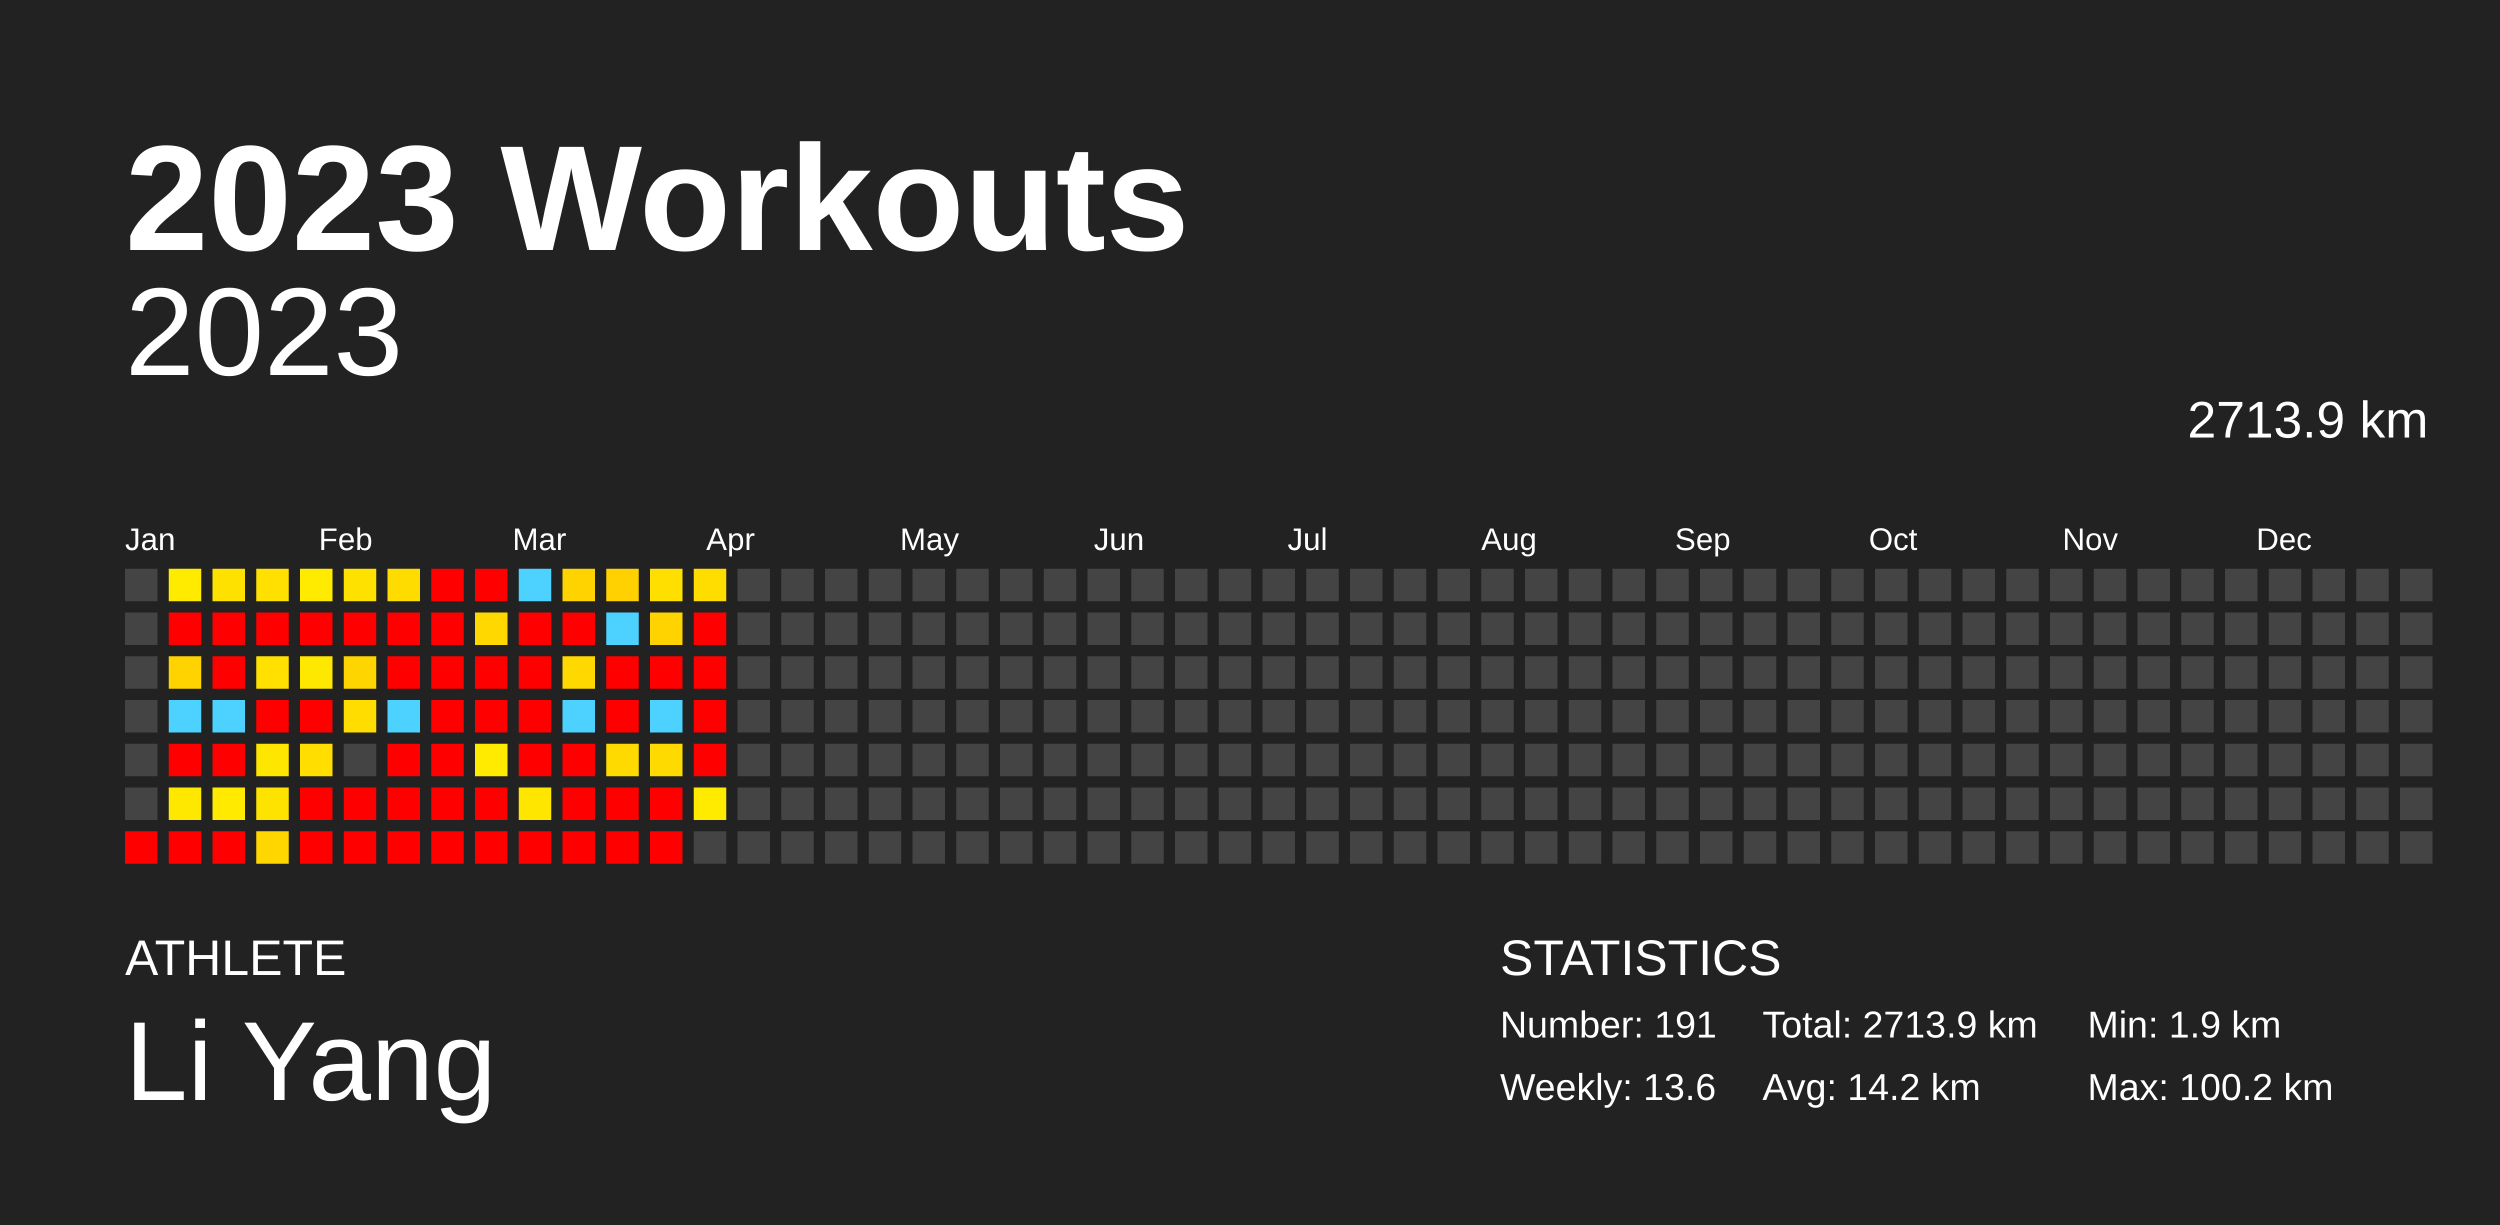
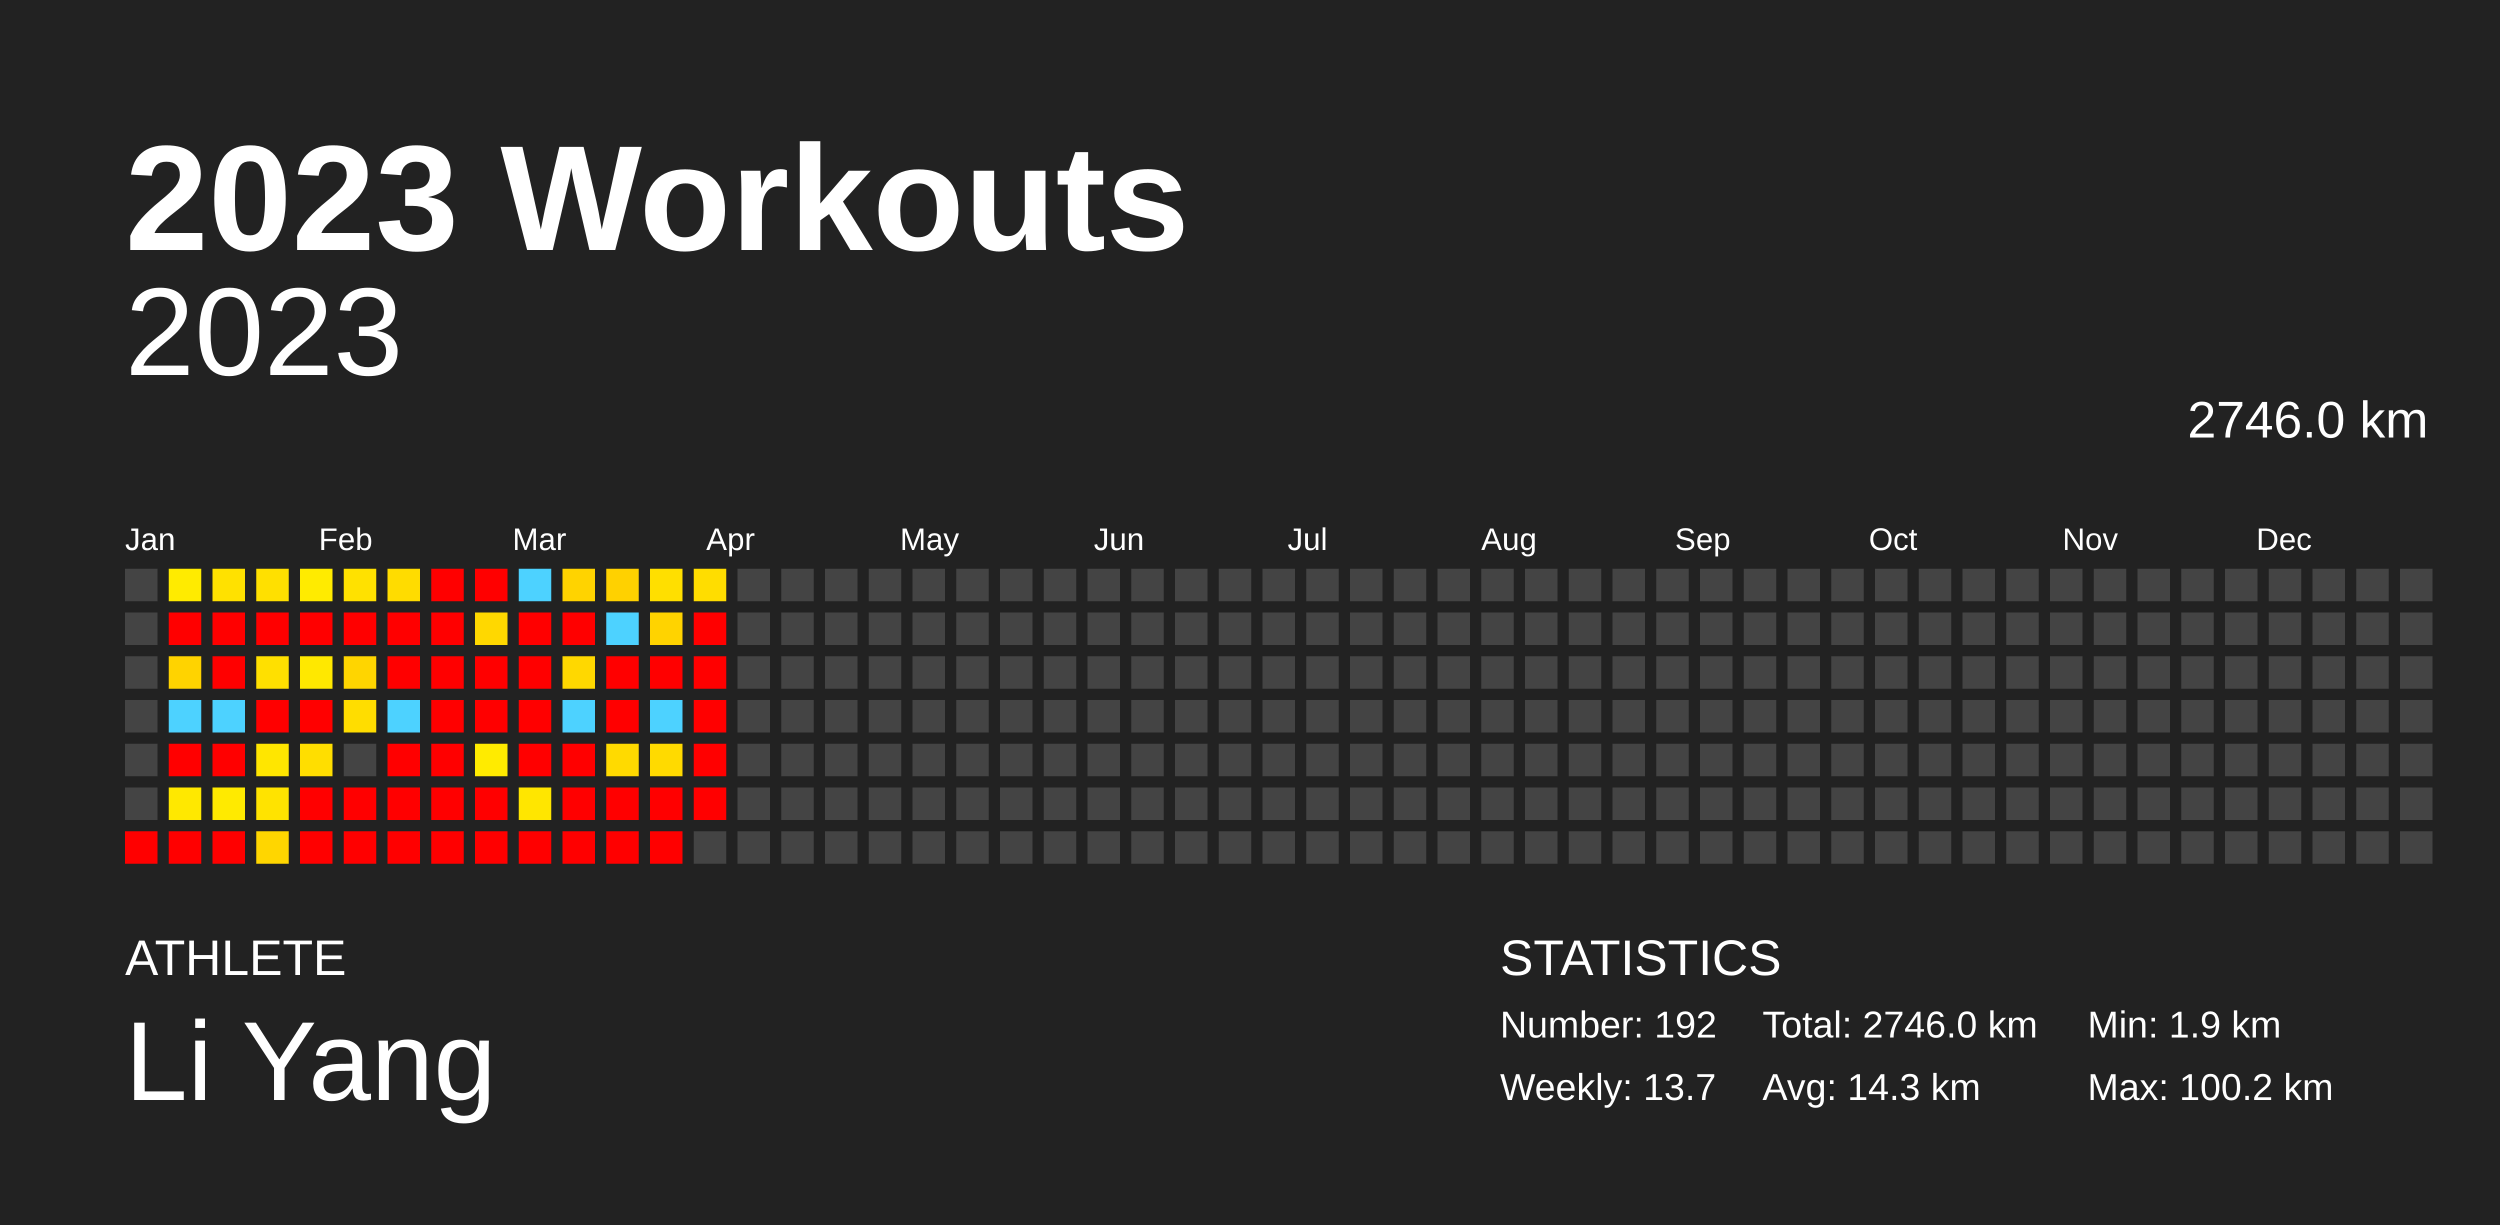
<svg xmlns="http://www.w3.org/2000/svg" baseProfile="full" height="98mm" version="1.1" viewBox="0,0,200,98" width="200mm">
  <defs />
  <rect fill="#222222" height="98" width="200" x="0" y="0" />
  <text fill="#FFFFFF" style="font-size:12px; font-family:Arial; font-weight:bold;" x="10" y="20">2023 Workouts</text>
  <text fill="#FFFFFF" style="font-size:4px; font-family:Arial" x="10" y="78">ATHLETE</text>
  <text fill="#FFFFFF" style="font-size:9px; font-family:Arial" x="10" y="88">Li Yang</text>
  <text fill="#FFFFFF" style="font-size:4px; font-family:Arial" x="120" y="78">STATISTICS</text>
-   <text fill="#FFFFFF" style="font-size:3px; font-family:Arial" x="120" y="83">Number: 191</text>
-   <text fill="#FFFFFF" style="font-size:3px; font-family:Arial" x="120" y="88">Weekly: 13.6</text>
-   <text fill="#FFFFFF" style="font-size:3px; font-family:Arial" x="141" y="83">Total: 2713.9 km</text>
-   <text fill="#FFFFFF" style="font-size:3px; font-family:Arial" x="141" y="88">Avg: 14.2 km</text>
+   <text fill="#FFFFFF" style="font-size:3px; font-family:Arial" x="120" y="83">Number: 192</text>
+   <text fill="#FFFFFF" style="font-size:3px; font-family:Arial" x="120" y="88">Weekly: 13.7</text>
+   <text fill="#FFFFFF" style="font-size:3px; font-family:Arial" x="141" y="83">Total: 2746.0 km</text>
+   <text fill="#FFFFFF" style="font-size:3px; font-family:Arial" x="141" y="88">Avg: 14.3 km</text>
  <text fill="#FFFFFF" style="font-size:3px; font-family:Arial" x="167" y="83">Min: 1.9 km</text>
  <text fill="#FFFFFF" style="font-size:3px; font-family:Arial" x="167" y="88">Max: 100.2 km</text>
  <text alignment-baseline="hanging" fill="#FFFFFF" style="font-size:10.0px; font-family:Arial;" x="10" y="30">2023</text>
-   <text alignment-baseline="hanging" fill="#FFFFFF" style="font-size:4.125px; font-family:Arial;" x="175" y="35">2713.9 km</text>
+   <text alignment-baseline="hanging" fill="#FFFFFF" style="font-size:4.125px; font-family:Arial;" x="175" y="35">2746.0 km</text>
  <text fill="#FFFFFF" style="font-size:2.5px; font-family:Arial" x="10.0" y="44">Jan</text>
  <text fill="#FFFFFF" style="font-size:2.5px; font-family:Arial" x="25.5" y="44">Feb</text>
  <text fill="#FFFFFF" style="font-size:2.5px; font-family:Arial" x="41.0" y="44">Mar</text>
  <text fill="#FFFFFF" style="font-size:2.5px; font-family:Arial" x="56.5" y="44">Apr</text>
  <text fill="#FFFFFF" style="font-size:2.5px; font-family:Arial" x="72.0" y="44">May</text>
  <text fill="#FFFFFF" style="font-size:2.5px; font-family:Arial" x="87.5" y="44">Jun</text>
  <text fill="#FFFFFF" style="font-size:2.5px; font-family:Arial" x="103.0" y="44">Jul</text>
  <text fill="#FFFFFF" style="font-size:2.5px; font-family:Arial" x="118.5" y="44">Aug</text>
  <text fill="#FFFFFF" style="font-size:2.5px; font-family:Arial" x="134.0" y="44">Sep</text>
  <text fill="#FFFFFF" style="font-size:2.5px; font-family:Arial" x="149.5" y="44">Oct</text>
  <text fill="#FFFFFF" style="font-size:2.5px; font-family:Arial" x="165.0" y="44">Nov</text>
  <text fill="#FFFFFF" style="font-size:2.5px; font-family:Arial" x="180.5" y="44">Dec</text>
  <rect fill="#444444" height="2.6" width="2.6" x="10.0" y="45.5" />
  <rect fill="#444444" height="2.6" width="2.6" x="10.0" y="49.0" />
  <rect fill="#444444" height="2.6" width="2.6" x="10.0" y="52.5" />
  <rect fill="#444444" height="2.6" width="2.6" x="10.0" y="56.0" />
  <rect fill="#444444" height="2.6" width="2.6" x="10.0" y="59.5" />
  <rect fill="#444444" height="2.6" width="2.6" x="10.0" y="63.0" />
  <rect fill="red" height="2.6" width="2.6" x="10.0" y="66.5" />
  <rect fill="#ffeb00" height="2.6" width="2.6" x="13.5" y="45.5" />
  <rect fill="red" height="2.6" width="2.6" x="13.5" y="49.0" />
  <rect fill="#ffd300" height="2.6" width="2.6" x="13.5" y="52.5" />
  <rect fill="#4dd2ff" height="2.6" width="2.6" x="13.5" y="56.0" />
  <rect fill="red" height="2.6" width="2.6" x="13.5" y="59.5" />
  <rect fill="#ffe800" height="2.6" width="2.6" x="13.5" y="63.0" />
  <rect fill="red" height="2.6" width="2.6" x="13.5" y="66.5" />
  <rect fill="#ffe100" height="2.6" width="2.6" x="17.0" y="45.5" />
  <rect fill="red" height="2.6" width="2.6" x="17.0" y="49.0" />
  <rect fill="red" height="2.6" width="2.6" x="17.0" y="52.5" />
  <rect fill="#4dd2ff" height="2.6" width="2.6" x="17.0" y="56.0" />
  <rect fill="red" height="2.6" width="2.6" x="17.0" y="59.5" />
  <rect fill="#ffea00" height="2.6" width="2.6" x="17.0" y="63.0" />
  <rect fill="red" height="2.6" width="2.6" x="17.0" y="66.5" />
  <rect fill="#ffe000" height="2.6" width="2.6" x="20.5" y="45.5" />
  <rect fill="red" height="2.6" width="2.6" x="20.5" y="49.0" />
  <rect fill="#ffe000" height="2.6" width="2.6" x="20.5" y="52.5" />
  <rect fill="red" height="2.6" width="2.6" x="20.5" y="56.0" />
  <rect fill="#ffe600" height="2.6" width="2.6" x="20.5" y="59.5" />
  <rect fill="#ffe300" height="2.6" width="2.6" x="20.5" y="63.0" />
  <rect fill="#ffd600" height="2.6" width="2.6" x="20.5" y="66.5" />
  <rect fill="#ffeb00" height="2.6" width="2.6" x="24.0" y="45.5" />
  <rect fill="red" height="2.6" width="2.6" x="24.0" y="49.0" />
  <rect fill="#ffe800" height="2.6" width="2.6" x="24.0" y="52.5" />
  <rect fill="red" height="2.6" width="2.6" x="24.0" y="56.0" />
  <rect fill="#ffde00" height="2.6" width="2.6" x="24.0" y="59.5" />
  <rect fill="red" height="2.6" width="2.6" x="24.0" y="63.0" />
  <rect fill="red" height="2.6" width="2.6" x="24.0" y="66.5" />
  <rect fill="#ffe100" height="2.6" width="2.6" x="27.5" y="45.5" />
  <rect fill="red" height="2.6" width="2.6" x="27.5" y="49.0" />
  <rect fill="#ffd500" height="2.6" width="2.6" x="27.5" y="52.5" />
  <rect fill="#ffdd00" height="2.6" width="2.6" x="27.5" y="56.0" />
  <rect fill="#444444" height="2.6" width="2.6" x="27.5" y="59.5" />
  <rect fill="red" height="2.6" width="2.6" x="27.5" y="63.0" />
  <rect fill="red" height="2.6" width="2.6" x="27.5" y="66.5" />
  <rect fill="#ffdc00" height="2.6" width="2.6" x="31.0" y="45.5" />
  <rect fill="red" height="2.6" width="2.6" x="31.0" y="49.0" />
  <rect fill="red" height="2.6" width="2.6" x="31.0" y="52.5" />
  <rect fill="#4dd2ff" height="2.6" width="2.6" x="31.0" y="56.0" />
  <rect fill="red" height="2.6" width="2.6" x="31.0" y="59.5" />
  <rect fill="red" height="2.6" width="2.6" x="31.0" y="63.0" />
  <rect fill="red" height="2.6" width="2.6" x="31.0" y="66.5" />
  <rect fill="red" height="2.6" width="2.6" x="34.5" y="45.5" />
  <rect fill="red" height="2.6" width="2.6" x="34.5" y="49.0" />
  <rect fill="red" height="2.6" width="2.6" x="34.5" y="52.5" />
  <rect fill="red" height="2.6" width="2.6" x="34.5" y="56.0" />
  <rect fill="red" height="2.6" width="2.6" x="34.5" y="59.5" />
  <rect fill="red" height="2.6" width="2.6" x="34.5" y="63.0" />
  <rect fill="red" height="2.6" width="2.6" x="34.5" y="66.5" />
  <rect fill="red" height="2.6" width="2.6" x="38.0" y="45.5" />
  <rect fill="#ffd800" height="2.6" width="2.6" x="38.0" y="49.0" />
  <rect fill="red" height="2.6" width="2.6" x="38.0" y="52.5" />
  <rect fill="red" height="2.6" width="2.6" x="38.0" y="56.0" />
  <rect fill="#ffeb00" height="2.6" width="2.6" x="38.0" y="59.5" />
  <rect fill="red" height="2.6" width="2.6" x="38.0" y="63.0" />
  <rect fill="red" height="2.6" width="2.6" x="38.0" y="66.5" />
  <rect fill="#4dd2ff" height="2.6" width="2.6" x="41.5" y="45.5" />
  <rect fill="red" height="2.6" width="2.6" x="41.5" y="49.0" />
  <rect fill="red" height="2.6" width="2.6" x="41.5" y="52.5" />
  <rect fill="red" height="2.6" width="2.6" x="41.5" y="56.0" />
  <rect fill="red" height="2.6" width="2.6" x="41.5" y="59.5" />
  <rect fill="#ffe600" height="2.6" width="2.6" x="41.5" y="63.0" />
  <rect fill="red" height="2.6" width="2.6" x="41.5" y="66.5" />
  <rect fill="#ffd300" height="2.6" width="2.6" x="45.0" y="45.5" />
  <rect fill="red" height="2.6" width="2.6" x="45.0" y="49.0" />
  <rect fill="#ffd800" height="2.6" width="2.6" x="45.0" y="52.5" />
  <rect fill="#4dd2ff" height="2.6" width="2.6" x="45.0" y="56.0" />
  <rect fill="red" height="2.6" width="2.6" x="45.0" y="59.5" />
  <rect fill="red" height="2.6" width="2.6" x="45.0" y="63.0" />
  <rect fill="red" height="2.6" width="2.6" x="45.0" y="66.5" />
  <rect fill="#ffd100" height="2.6" width="2.6" x="48.5" y="45.5" />
  <rect fill="#4dd2ff" height="2.6" width="2.6" x="48.5" y="49.0" />
  <rect fill="red" height="2.6" width="2.6" x="48.5" y="52.5" />
  <rect fill="red" height="2.6" width="2.6" x="48.5" y="56.0" />
  <rect fill="#ffda00" height="2.6" width="2.6" x="48.5" y="59.5" />
  <rect fill="red" height="2.6" width="2.6" x="48.5" y="63.0" />
  <rect fill="red" height="2.6" width="2.6" x="48.5" y="66.5" />
  <rect fill="#ffdf00" height="2.6" width="2.6" x="52.0" y="45.5" />
  <rect fill="#ffd300" height="2.6" width="2.6" x="52.0" y="49.0" />
  <rect fill="red" height="2.6" width="2.6" x="52.0" y="52.5" />
  <rect fill="#4dd2ff" height="2.6" width="2.6" x="52.0" y="56.0" />
  <rect fill="#ffda00" height="2.6" width="2.6" x="52.0" y="59.5" />
  <rect fill="red" height="2.6" width="2.6" x="52.0" y="63.0" />
  <rect fill="red" height="2.6" width="2.6" x="52.0" y="66.5" />
  <rect fill="#ffdd00" height="2.6" width="2.6" x="55.5" y="45.5" />
  <rect fill="red" height="2.6" width="2.6" x="55.5" y="49.0" />
  <rect fill="red" height="2.6" width="2.6" x="55.5" y="52.5" />
  <rect fill="red" height="2.6" width="2.6" x="55.5" y="56.0" />
  <rect fill="red" height="2.6" width="2.6" x="55.5" y="59.5" />
-   <rect fill="#ffeb00" height="2.6" width="2.6" x="55.5" y="63.0" />
+   <rect fill="red" height="2.6" width="2.6" x="55.5" y="63.0" />
  <rect fill="#444444" height="2.6" width="2.6" x="55.5" y="66.5" />
  <rect fill="#444444" height="2.6" width="2.6" x="59.0" y="45.5" />
  <rect fill="#444444" height="2.6" width="2.6" x="59.0" y="49.0" />
  <rect fill="#444444" height="2.6" width="2.6" x="59.0" y="52.5" />
  <rect fill="#444444" height="2.6" width="2.6" x="59.0" y="56.0" />
  <rect fill="#444444" height="2.6" width="2.6" x="59.0" y="59.5" />
  <rect fill="#444444" height="2.6" width="2.6" x="59.0" y="63.0" />
  <rect fill="#444444" height="2.6" width="2.6" x="59.0" y="66.5" />
  <rect fill="#444444" height="2.6" width="2.6" x="62.5" y="45.5" />
  <rect fill="#444444" height="2.6" width="2.6" x="62.5" y="49.0" />
  <rect fill="#444444" height="2.6" width="2.6" x="62.5" y="52.5" />
  <rect fill="#444444" height="2.6" width="2.6" x="62.5" y="56.0" />
  <rect fill="#444444" height="2.6" width="2.6" x="62.5" y="59.5" />
  <rect fill="#444444" height="2.6" width="2.6" x="62.5" y="63.0" />
  <rect fill="#444444" height="2.6" width="2.6" x="62.5" y="66.5" />
  <rect fill="#444444" height="2.6" width="2.6" x="66.0" y="45.5" />
  <rect fill="#444444" height="2.6" width="2.6" x="66.0" y="49.0" />
  <rect fill="#444444" height="2.6" width="2.6" x="66.0" y="52.5" />
  <rect fill="#444444" height="2.6" width="2.6" x="66.0" y="56.0" />
  <rect fill="#444444" height="2.6" width="2.6" x="66.0" y="59.5" />
  <rect fill="#444444" height="2.6" width="2.6" x="66.0" y="63.0" />
  <rect fill="#444444" height="2.6" width="2.6" x="66.0" y="66.5" />
  <rect fill="#444444" height="2.6" width="2.6" x="69.5" y="45.5" />
  <rect fill="#444444" height="2.6" width="2.6" x="69.5" y="49.0" />
  <rect fill="#444444" height="2.6" width="2.6" x="69.5" y="52.5" />
  <rect fill="#444444" height="2.6" width="2.6" x="69.5" y="56.0" />
  <rect fill="#444444" height="2.6" width="2.6" x="69.5" y="59.5" />
  <rect fill="#444444" height="2.6" width="2.6" x="69.5" y="63.0" />
  <rect fill="#444444" height="2.6" width="2.6" x="69.5" y="66.5" />
  <rect fill="#444444" height="2.6" width="2.6" x="73.0" y="45.5" />
  <rect fill="#444444" height="2.6" width="2.6" x="73.0" y="49.0" />
  <rect fill="#444444" height="2.6" width="2.6" x="73.0" y="52.5" />
  <rect fill="#444444" height="2.6" width="2.6" x="73.0" y="56.0" />
  <rect fill="#444444" height="2.6" width="2.6" x="73.0" y="59.5" />
  <rect fill="#444444" height="2.6" width="2.6" x="73.0" y="63.0" />
  <rect fill="#444444" height="2.6" width="2.6" x="73.0" y="66.5" />
  <rect fill="#444444" height="2.6" width="2.6" x="76.5" y="45.5" />
  <rect fill="#444444" height="2.6" width="2.6" x="76.5" y="49.0" />
  <rect fill="#444444" height="2.6" width="2.6" x="76.5" y="52.5" />
  <rect fill="#444444" height="2.6" width="2.6" x="76.5" y="56.0" />
  <rect fill="#444444" height="2.6" width="2.6" x="76.5" y="59.5" />
  <rect fill="#444444" height="2.6" width="2.6" x="76.5" y="63.0" />
  <rect fill="#444444" height="2.6" width="2.6" x="76.5" y="66.5" />
  <rect fill="#444444" height="2.6" width="2.6" x="80.0" y="45.5" />
  <rect fill="#444444" height="2.6" width="2.6" x="80.0" y="49.0" />
  <rect fill="#444444" height="2.6" width="2.6" x="80.0" y="52.5" />
  <rect fill="#444444" height="2.6" width="2.6" x="80.0" y="56.0" />
  <rect fill="#444444" height="2.6" width="2.6" x="80.0" y="59.5" />
  <rect fill="#444444" height="2.6" width="2.6" x="80.0" y="63.0" />
  <rect fill="#444444" height="2.6" width="2.6" x="80.0" y="66.5" />
  <rect fill="#444444" height="2.6" width="2.6" x="83.5" y="45.5" />
  <rect fill="#444444" height="2.6" width="2.6" x="83.5" y="49.0" />
  <rect fill="#444444" height="2.6" width="2.6" x="83.5" y="52.5" />
  <rect fill="#444444" height="2.6" width="2.6" x="83.5" y="56.0" />
  <rect fill="#444444" height="2.6" width="2.6" x="83.5" y="59.5" />
  <rect fill="#444444" height="2.6" width="2.6" x="83.5" y="63.0" />
  <rect fill="#444444" height="2.6" width="2.6" x="83.5" y="66.5" />
  <rect fill="#444444" height="2.6" width="2.6" x="87.0" y="45.5" />
  <rect fill="#444444" height="2.6" width="2.6" x="87.0" y="49.0" />
  <rect fill="#444444" height="2.6" width="2.6" x="87.0" y="52.5" />
  <rect fill="#444444" height="2.6" width="2.6" x="87.0" y="56.0" />
  <rect fill="#444444" height="2.6" width="2.6" x="87.0" y="59.5" />
  <rect fill="#444444" height="2.6" width="2.6" x="87.0" y="63.0" />
  <rect fill="#444444" height="2.6" width="2.6" x="87.0" y="66.5" />
  <rect fill="#444444" height="2.6" width="2.6" x="90.5" y="45.5" />
  <rect fill="#444444" height="2.6" width="2.6" x="90.5" y="49.0" />
  <rect fill="#444444" height="2.6" width="2.6" x="90.5" y="52.5" />
  <rect fill="#444444" height="2.6" width="2.6" x="90.5" y="56.0" />
  <rect fill="#444444" height="2.6" width="2.6" x="90.5" y="59.5" />
  <rect fill="#444444" height="2.6" width="2.6" x="90.5" y="63.0" />
  <rect fill="#444444" height="2.6" width="2.6" x="90.5" y="66.5" />
  <rect fill="#444444" height="2.6" width="2.6" x="94.0" y="45.5" />
  <rect fill="#444444" height="2.6" width="2.6" x="94.0" y="49.0" />
  <rect fill="#444444" height="2.6" width="2.6" x="94.0" y="52.5" />
  <rect fill="#444444" height="2.6" width="2.6" x="94.0" y="56.0" />
  <rect fill="#444444" height="2.6" width="2.6" x="94.0" y="59.5" />
  <rect fill="#444444" height="2.6" width="2.6" x="94.0" y="63.0" />
  <rect fill="#444444" height="2.6" width="2.6" x="94.0" y="66.5" />
  <rect fill="#444444" height="2.6" width="2.6" x="97.5" y="45.5" />
  <rect fill="#444444" height="2.6" width="2.6" x="97.5" y="49.0" />
  <rect fill="#444444" height="2.6" width="2.6" x="97.5" y="52.5" />
  <rect fill="#444444" height="2.6" width="2.6" x="97.5" y="56.0" />
  <rect fill="#444444" height="2.6" width="2.6" x="97.5" y="59.5" />
  <rect fill="#444444" height="2.6" width="2.6" x="97.5" y="63.0" />
  <rect fill="#444444" height="2.6" width="2.6" x="97.5" y="66.5" />
  <rect fill="#444444" height="2.6" width="2.6" x="101.0" y="45.5" />
  <rect fill="#444444" height="2.6" width="2.6" x="101.0" y="49.0" />
  <rect fill="#444444" height="2.6" width="2.6" x="101.0" y="52.5" />
  <rect fill="#444444" height="2.6" width="2.6" x="101.0" y="56.0" />
  <rect fill="#444444" height="2.6" width="2.6" x="101.0" y="59.5" />
  <rect fill="#444444" height="2.6" width="2.6" x="101.0" y="63.0" />
  <rect fill="#444444" height="2.6" width="2.6" x="101.0" y="66.5" />
  <rect fill="#444444" height="2.6" width="2.6" x="104.5" y="45.5" />
  <rect fill="#444444" height="2.6" width="2.6" x="104.5" y="49.0" />
  <rect fill="#444444" height="2.6" width="2.6" x="104.5" y="52.5" />
  <rect fill="#444444" height="2.6" width="2.6" x="104.5" y="56.0" />
  <rect fill="#444444" height="2.6" width="2.6" x="104.5" y="59.5" />
  <rect fill="#444444" height="2.6" width="2.6" x="104.5" y="63.0" />
  <rect fill="#444444" height="2.6" width="2.6" x="104.5" y="66.5" />
  <rect fill="#444444" height="2.6" width="2.6" x="108.0" y="45.5" />
  <rect fill="#444444" height="2.6" width="2.6" x="108.0" y="49.0" />
  <rect fill="#444444" height="2.6" width="2.6" x="108.0" y="52.5" />
  <rect fill="#444444" height="2.6" width="2.6" x="108.0" y="56.0" />
  <rect fill="#444444" height="2.6" width="2.6" x="108.0" y="59.5" />
  <rect fill="#444444" height="2.6" width="2.6" x="108.0" y="63.0" />
  <rect fill="#444444" height="2.6" width="2.6" x="108.0" y="66.5" />
  <rect fill="#444444" height="2.6" width="2.6" x="111.5" y="45.5" />
  <rect fill="#444444" height="2.6" width="2.6" x="111.5" y="49.0" />
  <rect fill="#444444" height="2.6" width="2.6" x="111.5" y="52.5" />
  <rect fill="#444444" height="2.6" width="2.6" x="111.5" y="56.0" />
  <rect fill="#444444" height="2.6" width="2.6" x="111.5" y="59.5" />
  <rect fill="#444444" height="2.6" width="2.6" x="111.5" y="63.0" />
  <rect fill="#444444" height="2.6" width="2.6" x="111.5" y="66.5" />
  <rect fill="#444444" height="2.6" width="2.6" x="115.0" y="45.5" />
  <rect fill="#444444" height="2.6" width="2.6" x="115.0" y="49.0" />
  <rect fill="#444444" height="2.6" width="2.6" x="115.0" y="52.5" />
  <rect fill="#444444" height="2.6" width="2.6" x="115.0" y="56.0" />
  <rect fill="#444444" height="2.6" width="2.6" x="115.0" y="59.5" />
  <rect fill="#444444" height="2.6" width="2.6" x="115.0" y="63.0" />
  <rect fill="#444444" height="2.6" width="2.6" x="115.0" y="66.5" />
  <rect fill="#444444" height="2.6" width="2.6" x="118.5" y="45.5" />
  <rect fill="#444444" height="2.6" width="2.6" x="118.5" y="49.0" />
  <rect fill="#444444" height="2.6" width="2.6" x="118.5" y="52.5" />
  <rect fill="#444444" height="2.6" width="2.6" x="118.5" y="56.0" />
  <rect fill="#444444" height="2.6" width="2.6" x="118.5" y="59.5" />
  <rect fill="#444444" height="2.6" width="2.6" x="118.5" y="63.0" />
  <rect fill="#444444" height="2.6" width="2.6" x="118.5" y="66.5" />
  <rect fill="#444444" height="2.6" width="2.6" x="122.0" y="45.5" />
  <rect fill="#444444" height="2.6" width="2.6" x="122.0" y="49.0" />
  <rect fill="#444444" height="2.6" width="2.6" x="122.0" y="52.5" />
  <rect fill="#444444" height="2.6" width="2.6" x="122.0" y="56.0" />
  <rect fill="#444444" height="2.6" width="2.6" x="122.0" y="59.5" />
  <rect fill="#444444" height="2.6" width="2.6" x="122.0" y="63.0" />
  <rect fill="#444444" height="2.6" width="2.6" x="122.0" y="66.5" />
  <rect fill="#444444" height="2.6" width="2.6" x="125.5" y="45.5" />
  <rect fill="#444444" height="2.6" width="2.6" x="125.5" y="49.0" />
  <rect fill="#444444" height="2.6" width="2.6" x="125.5" y="52.5" />
  <rect fill="#444444" height="2.6" width="2.6" x="125.5" y="56.0" />
  <rect fill="#444444" height="2.6" width="2.6" x="125.5" y="59.5" />
  <rect fill="#444444" height="2.6" width="2.6" x="125.5" y="63.0" />
  <rect fill="#444444" height="2.6" width="2.6" x="125.5" y="66.5" />
  <rect fill="#444444" height="2.6" width="2.6" x="129.0" y="45.5" />
  <rect fill="#444444" height="2.6" width="2.6" x="129.0" y="49.0" />
  <rect fill="#444444" height="2.6" width="2.6" x="129.0" y="52.5" />
  <rect fill="#444444" height="2.6" width="2.6" x="129.0" y="56.0" />
  <rect fill="#444444" height="2.6" width="2.6" x="129.0" y="59.5" />
  <rect fill="#444444" height="2.6" width="2.6" x="129.0" y="63.0" />
  <rect fill="#444444" height="2.6" width="2.6" x="129.0" y="66.5" />
  <rect fill="#444444" height="2.6" width="2.6" x="132.5" y="45.5" />
  <rect fill="#444444" height="2.6" width="2.6" x="132.5" y="49.0" />
  <rect fill="#444444" height="2.6" width="2.6" x="132.5" y="52.5" />
  <rect fill="#444444" height="2.6" width="2.6" x="132.5" y="56.0" />
  <rect fill="#444444" height="2.6" width="2.6" x="132.5" y="59.5" />
  <rect fill="#444444" height="2.6" width="2.6" x="132.5" y="63.0" />
  <rect fill="#444444" height="2.6" width="2.6" x="132.5" y="66.5" />
  <rect fill="#444444" height="2.6" width="2.6" x="136.0" y="45.5" />
  <rect fill="#444444" height="2.6" width="2.6" x="136.0" y="49.0" />
  <rect fill="#444444" height="2.6" width="2.6" x="136.0" y="52.5" />
  <rect fill="#444444" height="2.6" width="2.6" x="136.0" y="56.0" />
  <rect fill="#444444" height="2.6" width="2.6" x="136.0" y="59.5" />
  <rect fill="#444444" height="2.6" width="2.6" x="136.0" y="63.0" />
  <rect fill="#444444" height="2.6" width="2.6" x="136.0" y="66.5" />
  <rect fill="#444444" height="2.6" width="2.6" x="139.5" y="45.5" />
  <rect fill="#444444" height="2.6" width="2.6" x="139.5" y="49.0" />
  <rect fill="#444444" height="2.6" width="2.6" x="139.5" y="52.5" />
  <rect fill="#444444" height="2.6" width="2.6" x="139.5" y="56.0" />
  <rect fill="#444444" height="2.6" width="2.6" x="139.5" y="59.5" />
  <rect fill="#444444" height="2.6" width="2.6" x="139.5" y="63.0" />
  <rect fill="#444444" height="2.6" width="2.6" x="139.5" y="66.5" />
  <rect fill="#444444" height="2.6" width="2.6" x="143.0" y="45.5" />
  <rect fill="#444444" height="2.6" width="2.6" x="143.0" y="49.0" />
  <rect fill="#444444" height="2.6" width="2.6" x="143.0" y="52.5" />
  <rect fill="#444444" height="2.6" width="2.6" x="143.0" y="56.0" />
  <rect fill="#444444" height="2.6" width="2.6" x="143.0" y="59.5" />
  <rect fill="#444444" height="2.6" width="2.6" x="143.0" y="63.0" />
  <rect fill="#444444" height="2.6" width="2.6" x="143.0" y="66.5" />
  <rect fill="#444444" height="2.6" width="2.6" x="146.5" y="45.5" />
  <rect fill="#444444" height="2.6" width="2.6" x="146.5" y="49.0" />
  <rect fill="#444444" height="2.6" width="2.6" x="146.5" y="52.5" />
  <rect fill="#444444" height="2.6" width="2.6" x="146.5" y="56.0" />
  <rect fill="#444444" height="2.6" width="2.6" x="146.5" y="59.5" />
  <rect fill="#444444" height="2.6" width="2.6" x="146.5" y="63.0" />
  <rect fill="#444444" height="2.6" width="2.6" x="146.5" y="66.5" />
  <rect fill="#444444" height="2.6" width="2.6" x="150.0" y="45.5" />
  <rect fill="#444444" height="2.6" width="2.6" x="150.0" y="49.0" />
  <rect fill="#444444" height="2.6" width="2.6" x="150.0" y="52.5" />
  <rect fill="#444444" height="2.6" width="2.6" x="150.0" y="56.0" />
  <rect fill="#444444" height="2.6" width="2.6" x="150.0" y="59.5" />
  <rect fill="#444444" height="2.6" width="2.6" x="150.0" y="63.0" />
  <rect fill="#444444" height="2.6" width="2.6" x="150.0" y="66.5" />
  <rect fill="#444444" height="2.6" width="2.6" x="153.5" y="45.5" />
  <rect fill="#444444" height="2.6" width="2.6" x="153.5" y="49.0" />
  <rect fill="#444444" height="2.6" width="2.6" x="153.5" y="52.5" />
  <rect fill="#444444" height="2.6" width="2.6" x="153.5" y="56.0" />
  <rect fill="#444444" height="2.6" width="2.6" x="153.5" y="59.5" />
  <rect fill="#444444" height="2.6" width="2.6" x="153.5" y="63.0" />
  <rect fill="#444444" height="2.6" width="2.6" x="153.5" y="66.5" />
  <rect fill="#444444" height="2.6" width="2.6" x="157.0" y="45.5" />
  <rect fill="#444444" height="2.6" width="2.6" x="157.0" y="49.0" />
  <rect fill="#444444" height="2.6" width="2.6" x="157.0" y="52.5" />
  <rect fill="#444444" height="2.6" width="2.6" x="157.0" y="56.0" />
  <rect fill="#444444" height="2.6" width="2.6" x="157.0" y="59.5" />
  <rect fill="#444444" height="2.6" width="2.6" x="157.0" y="63.0" />
  <rect fill="#444444" height="2.6" width="2.6" x="157.0" y="66.5" />
  <rect fill="#444444" height="2.6" width="2.6" x="160.5" y="45.5" />
  <rect fill="#444444" height="2.6" width="2.6" x="160.5" y="49.0" />
  <rect fill="#444444" height="2.6" width="2.6" x="160.5" y="52.5" />
  <rect fill="#444444" height="2.6" width="2.6" x="160.5" y="56.0" />
  <rect fill="#444444" height="2.6" width="2.6" x="160.5" y="59.5" />
  <rect fill="#444444" height="2.6" width="2.6" x="160.5" y="63.0" />
  <rect fill="#444444" height="2.6" width="2.6" x="160.5" y="66.5" />
  <rect fill="#444444" height="2.6" width="2.6" x="164.0" y="45.5" />
  <rect fill="#444444" height="2.6" width="2.6" x="164.0" y="49.0" />
  <rect fill="#444444" height="2.6" width="2.6" x="164.0" y="52.5" />
  <rect fill="#444444" height="2.6" width="2.6" x="164.0" y="56.0" />
  <rect fill="#444444" height="2.6" width="2.6" x="164.0" y="59.5" />
  <rect fill="#444444" height="2.6" width="2.6" x="164.0" y="63.0" />
  <rect fill="#444444" height="2.6" width="2.6" x="164.0" y="66.5" />
  <rect fill="#444444" height="2.6" width="2.6" x="167.5" y="45.5" />
  <rect fill="#444444" height="2.6" width="2.6" x="167.5" y="49.0" />
  <rect fill="#444444" height="2.6" width="2.6" x="167.5" y="52.5" />
  <rect fill="#444444" height="2.6" width="2.6" x="167.5" y="56.0" />
  <rect fill="#444444" height="2.6" width="2.6" x="167.5" y="59.5" />
  <rect fill="#444444" height="2.6" width="2.6" x="167.5" y="63.0" />
  <rect fill="#444444" height="2.6" width="2.6" x="167.5" y="66.5" />
  <rect fill="#444444" height="2.6" width="2.6" x="171.0" y="45.5" />
  <rect fill="#444444" height="2.6" width="2.6" x="171.0" y="49.0" />
  <rect fill="#444444" height="2.6" width="2.6" x="171.0" y="52.5" />
  <rect fill="#444444" height="2.6" width="2.6" x="171.0" y="56.0" />
  <rect fill="#444444" height="2.6" width="2.6" x="171.0" y="59.5" />
  <rect fill="#444444" height="2.6" width="2.6" x="171.0" y="63.0" />
  <rect fill="#444444" height="2.6" width="2.6" x="171.0" y="66.5" />
  <rect fill="#444444" height="2.6" width="2.6" x="174.5" y="45.5" />
  <rect fill="#444444" height="2.6" width="2.6" x="174.5" y="49.0" />
  <rect fill="#444444" height="2.6" width="2.6" x="174.5" y="52.5" />
  <rect fill="#444444" height="2.6" width="2.6" x="174.5" y="56.0" />
  <rect fill="#444444" height="2.6" width="2.6" x="174.5" y="59.5" />
  <rect fill="#444444" height="2.6" width="2.6" x="174.5" y="63.0" />
  <rect fill="#444444" height="2.6" width="2.6" x="174.5" y="66.5" />
  <rect fill="#444444" height="2.6" width="2.6" x="178.0" y="45.5" />
  <rect fill="#444444" height="2.6" width="2.6" x="178.0" y="49.0" />
  <rect fill="#444444" height="2.6" width="2.6" x="178.0" y="52.5" />
  <rect fill="#444444" height="2.6" width="2.6" x="178.0" y="56.0" />
  <rect fill="#444444" height="2.6" width="2.6" x="178.0" y="59.5" />
  <rect fill="#444444" height="2.6" width="2.6" x="178.0" y="63.0" />
  <rect fill="#444444" height="2.6" width="2.6" x="178.0" y="66.5" />
  <rect fill="#444444" height="2.6" width="2.6" x="181.5" y="45.5" />
  <rect fill="#444444" height="2.6" width="2.6" x="181.5" y="49.0" />
  <rect fill="#444444" height="2.6" width="2.6" x="181.5" y="52.5" />
  <rect fill="#444444" height="2.6" width="2.6" x="181.5" y="56.0" />
  <rect fill="#444444" height="2.6" width="2.6" x="181.5" y="59.5" />
  <rect fill="#444444" height="2.6" width="2.6" x="181.5" y="63.0" />
  <rect fill="#444444" height="2.6" width="2.6" x="181.5" y="66.5" />
  <rect fill="#444444" height="2.6" width="2.6" x="185.0" y="45.5" />
  <rect fill="#444444" height="2.6" width="2.6" x="185.0" y="49.0" />
  <rect fill="#444444" height="2.6" width="2.6" x="185.0" y="52.5" />
  <rect fill="#444444" height="2.6" width="2.6" x="185.0" y="56.0" />
  <rect fill="#444444" height="2.6" width="2.6" x="185.0" y="59.5" />
  <rect fill="#444444" height="2.6" width="2.6" x="185.0" y="63.0" />
  <rect fill="#444444" height="2.6" width="2.6" x="185.0" y="66.5" />
  <rect fill="#444444" height="2.6" width="2.6" x="188.5" y="45.5" />
  <rect fill="#444444" height="2.6" width="2.6" x="188.5" y="49.0" />
  <rect fill="#444444" height="2.6" width="2.6" x="188.5" y="52.5" />
  <rect fill="#444444" height="2.6" width="2.6" x="188.5" y="56.0" />
  <rect fill="#444444" height="2.6" width="2.6" x="188.5" y="59.5" />
  <rect fill="#444444" height="2.6" width="2.6" x="188.5" y="63.0" />
  <rect fill="#444444" height="2.6" width="2.6" x="188.5" y="66.5" />
  <rect fill="#444444" height="2.6" width="2.6" x="192.0" y="45.5" />
  <rect fill="#444444" height="2.6" width="2.6" x="192.0" y="49.0" />
  <rect fill="#444444" height="2.6" width="2.6" x="192.0" y="52.5" />
  <rect fill="#444444" height="2.6" width="2.6" x="192.0" y="56.0" />
  <rect fill="#444444" height="2.6" width="2.6" x="192.0" y="59.5" />
  <rect fill="#444444" height="2.6" width="2.6" x="192.0" y="63.0" />
  <rect fill="#444444" height="2.6" width="2.6" x="192.0" y="66.5" />
</svg>
